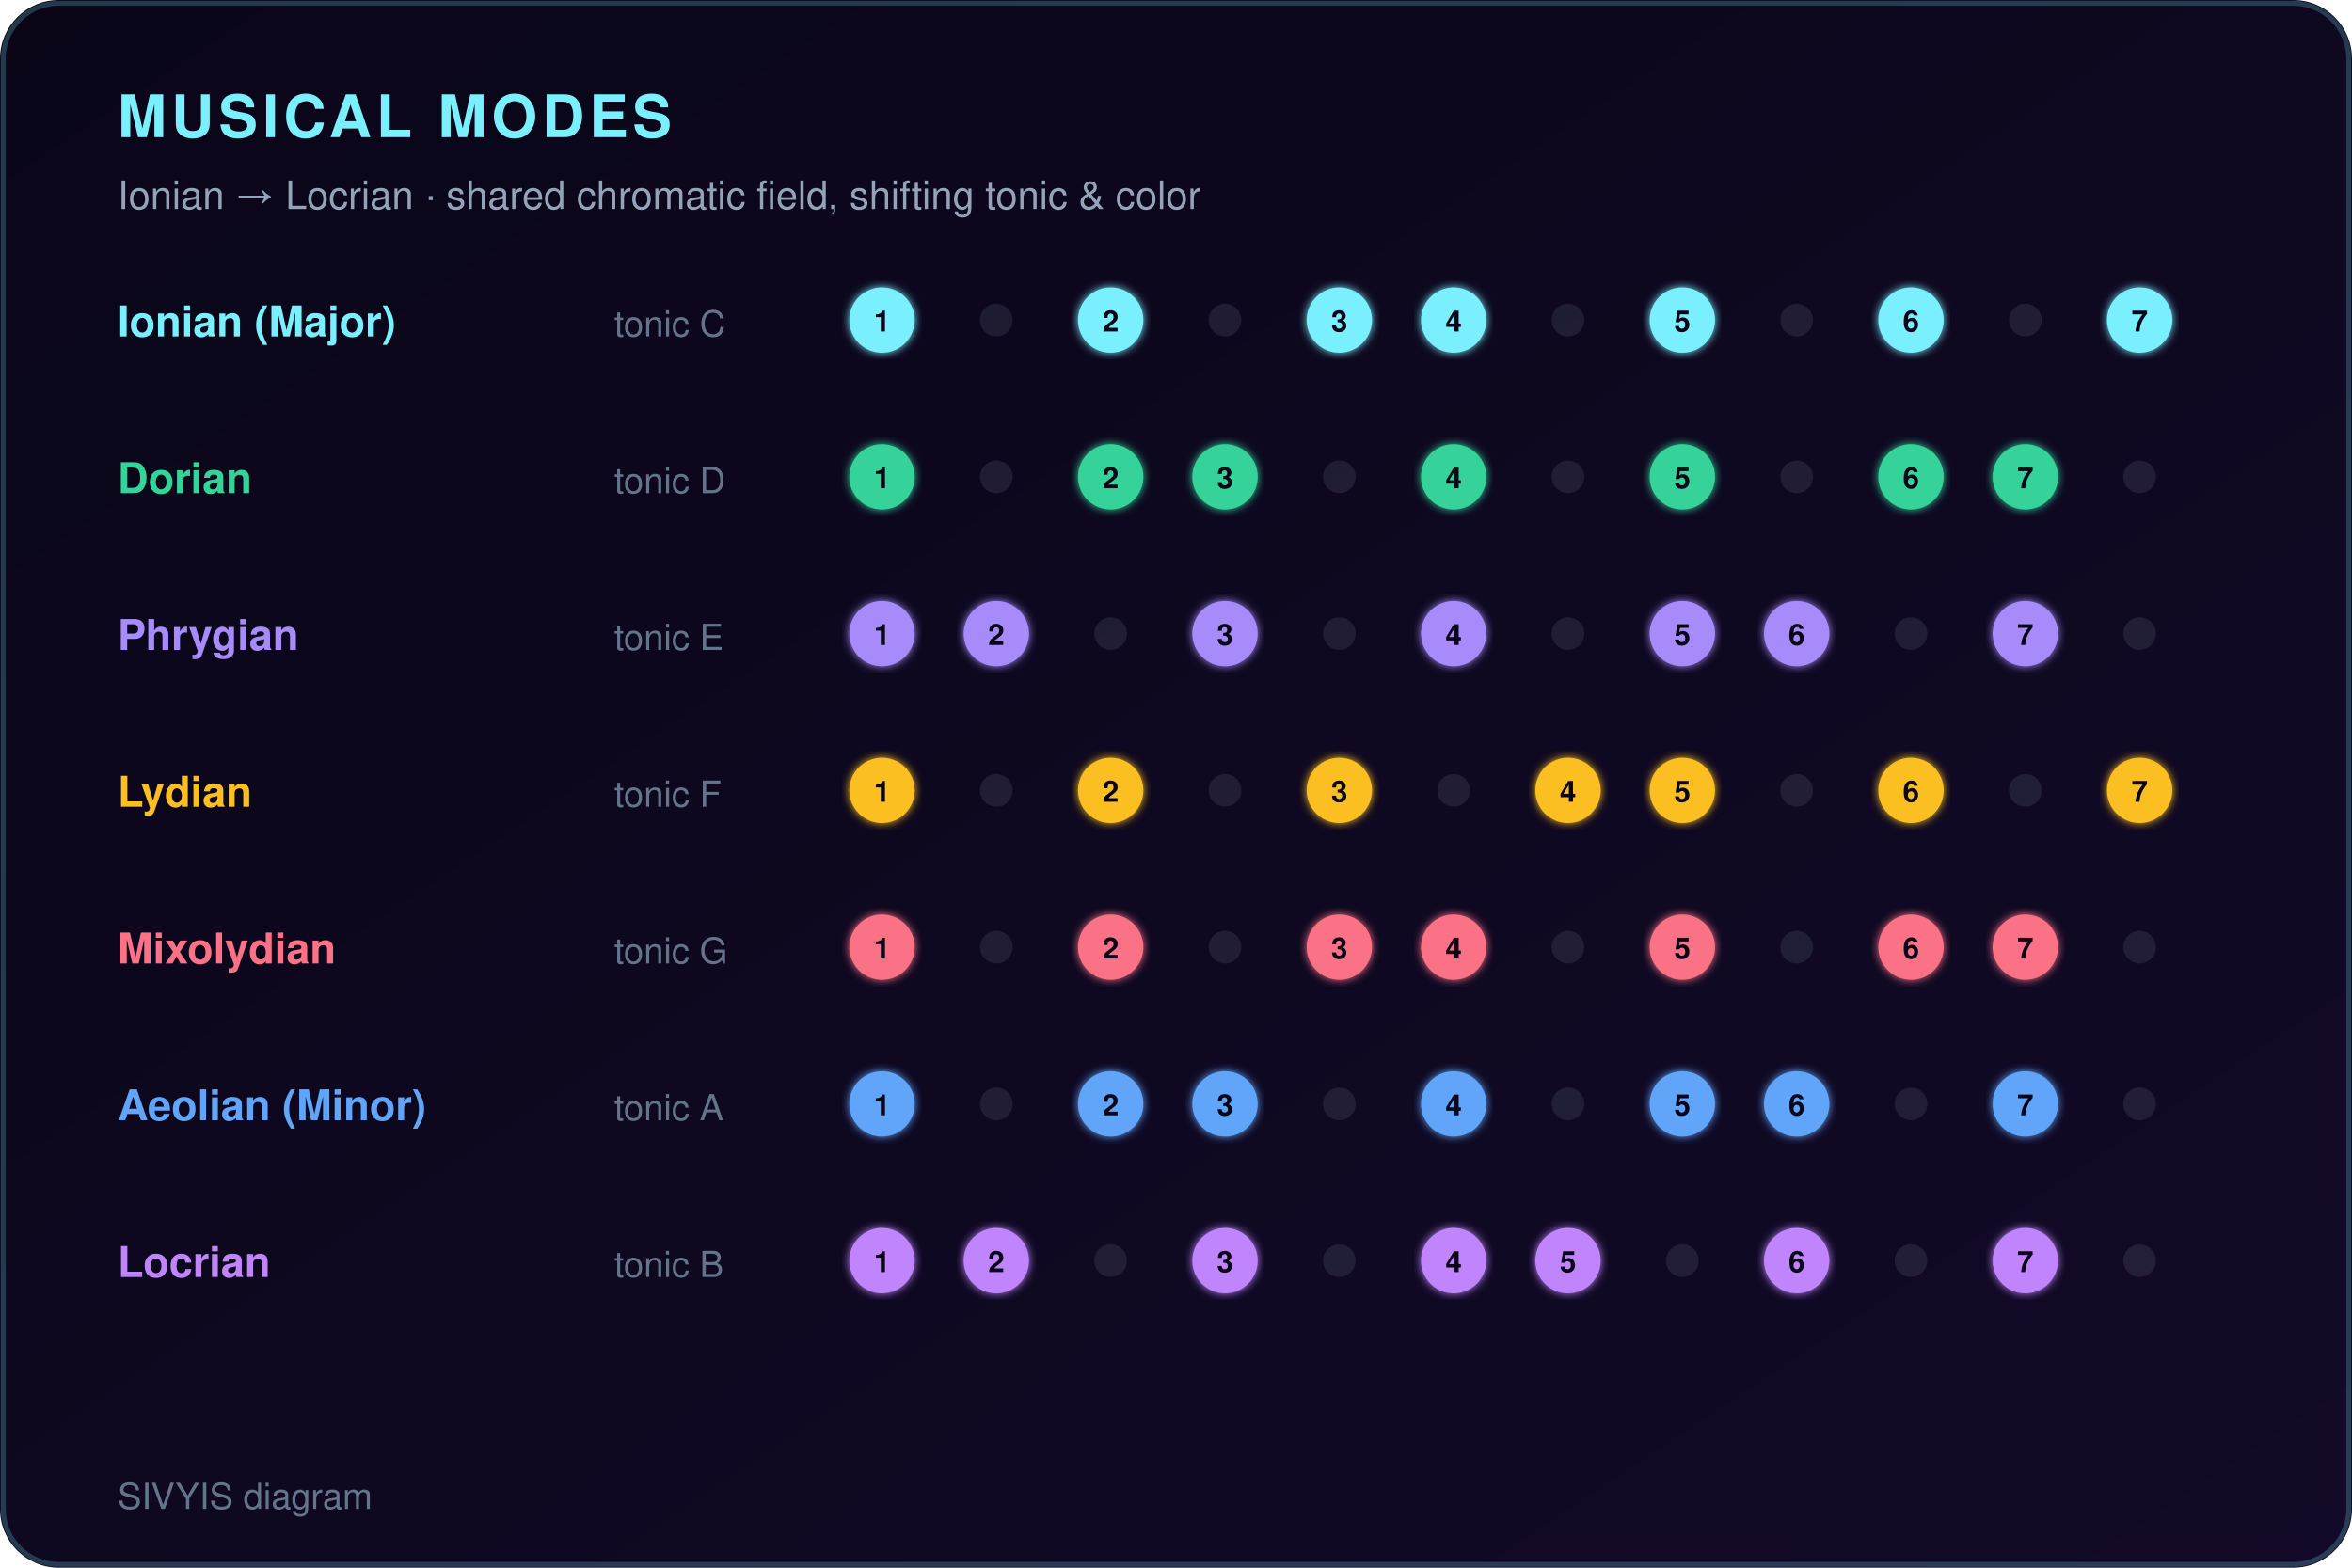
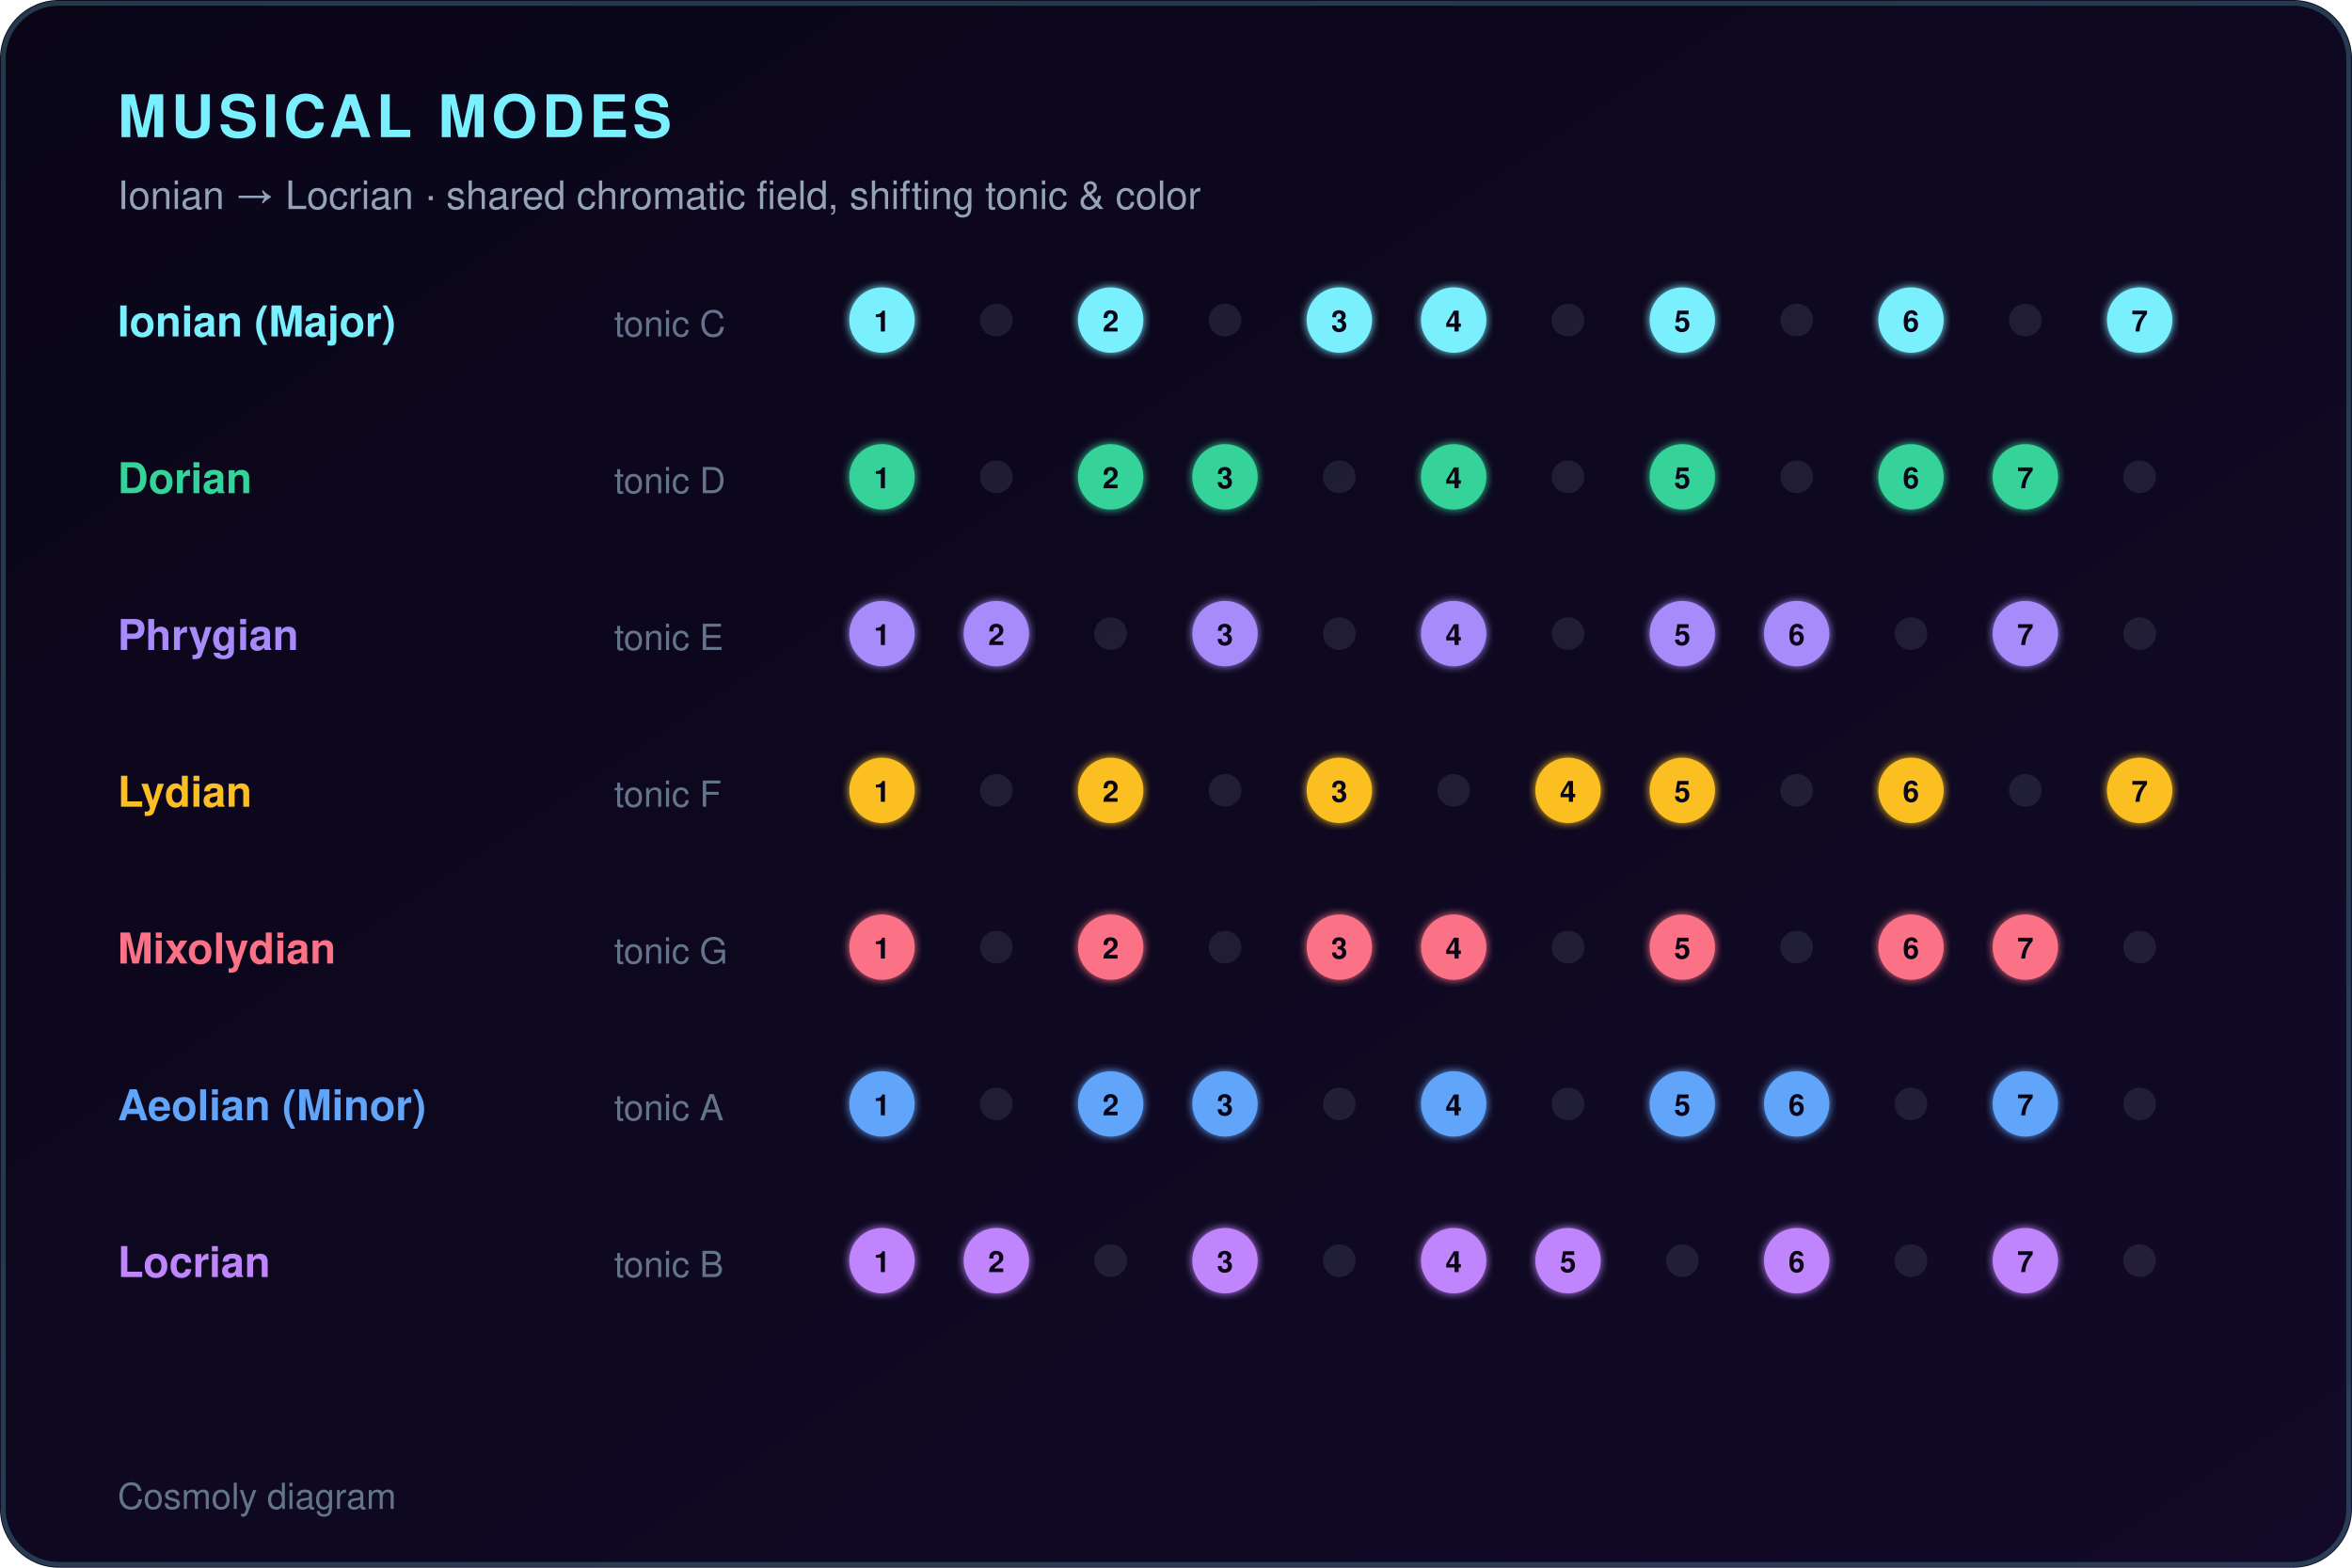
<svg xmlns="http://www.w3.org/2000/svg" viewBox="0 0 720 480" role="img" aria-labelledby="t d">
  <defs>
    <linearGradient id="bg" x1="0" y1="0" x2="1" y2="1">
      <stop offset="0%" stop-color="#0a0618" />
      <stop offset="100%" stop-color="#120a28" />
    </linearGradient>
    <filter id="glow">
      <feGaussianBlur stdDeviation="1.4" result="b" />
      <feMerge>
        <feMergeNode in="b" />
        <feMergeNode in="SourceGraphic" />
      </feMerge>
    </filter>
  </defs>
  <rect width="720" height="480" rx="18" fill="url(#bg)" />
  <rect x="1" y="1" width="718" height="478" rx="17" fill="none" stroke="rgba(122,240,255,0.22)" stroke-width="1.5" />
  <text x="36" y="42" fill="#7af0ff" font-family="Segoe UI, Helvetica, Arial, sans-serif" font-size="18" font-weight="700" letter-spacing="0.08em">MUSICAL MODES</text>
  <text x="36" y="64" fill="#94a3b8" font-family="Segoe UI, Helvetica, Arial, sans-serif" font-size="12">Ionian → Locrian · shared chromatic field, shifting tonic &amp; color</text>
  <text x="36" y="103" fill="#7af0ff" font-family="Segoe UI, Helvetica, Arial, sans-serif" font-size="13" font-weight="600">Ionian (Major)</text>
  <text x="188" y="103" fill="#64748b" font-family="Segoe UI, Helvetica, Arial, sans-serif" font-size="11">tonic C</text>
  <circle cx="270" cy="98" r="10" fill="#7af0ff" filter="url(#glow)" />
  <text x="270" y="101.5" text-anchor="middle" fill="#0a0618" font-family="Segoe UI, Helvetica, Arial, sans-serif" font-size="9" font-weight="700">1</text>
  <circle cx="305" cy="98" r="5" fill="rgba(148,163,184,0.14)" />
  <circle cx="340" cy="98" r="10" fill="#7af0ff" filter="url(#glow)" />
  <text x="340" y="101.5" text-anchor="middle" fill="#0a0618" font-family="Segoe UI, Helvetica, Arial, sans-serif" font-size="9" font-weight="700">2</text>
  <circle cx="375" cy="98" r="5" fill="rgba(148,163,184,0.14)" />
  <circle cx="410" cy="98" r="10" fill="#7af0ff" filter="url(#glow)" />
  <text x="410" y="101.5" text-anchor="middle" fill="#0a0618" font-family="Segoe UI, Helvetica, Arial, sans-serif" font-size="9" font-weight="700">3</text>
  <circle cx="445" cy="98" r="10" fill="#7af0ff" filter="url(#glow)" />
  <text x="445" y="101.5" text-anchor="middle" fill="#0a0618" font-family="Segoe UI, Helvetica, Arial, sans-serif" font-size="9" font-weight="700">4</text>
  <circle cx="480" cy="98" r="5" fill="rgba(148,163,184,0.14)" />
  <circle cx="515" cy="98" r="10" fill="#7af0ff" filter="url(#glow)" />
  <text x="515" y="101.5" text-anchor="middle" fill="#0a0618" font-family="Segoe UI, Helvetica, Arial, sans-serif" font-size="9" font-weight="700">5</text>
  <circle cx="550" cy="98" r="5" fill="rgba(148,163,184,0.14)" />
  <circle cx="585" cy="98" r="10" fill="#7af0ff" filter="url(#glow)" />
  <text x="585" y="101.5" text-anchor="middle" fill="#0a0618" font-family="Segoe UI, Helvetica, Arial, sans-serif" font-size="9" font-weight="700">6</text>
  <circle cx="620" cy="98" r="5" fill="rgba(148,163,184,0.14)" />
  <circle cx="655" cy="98" r="10" fill="#7af0ff" filter="url(#glow)" />
  <text x="655" y="101.5" text-anchor="middle" fill="#0a0618" font-family="Segoe UI, Helvetica, Arial, sans-serif" font-size="9" font-weight="700">7</text>
  <text x="36" y="151" fill="#34d399" font-family="Segoe UI, Helvetica, Arial, sans-serif" font-size="13" font-weight="600">Dorian</text>
  <text x="188" y="151" fill="#64748b" font-family="Segoe UI, Helvetica, Arial, sans-serif" font-size="11">tonic D</text>
  <circle cx="270" cy="146" r="10" fill="#34d399" filter="url(#glow)" />
  <text x="270" y="149.5" text-anchor="middle" fill="#0a0618" font-family="Segoe UI, Helvetica, Arial, sans-serif" font-size="9" font-weight="700">1</text>
  <circle cx="305" cy="146" r="5" fill="rgba(148,163,184,0.14)" />
  <circle cx="340" cy="146" r="10" fill="#34d399" filter="url(#glow)" />
  <text x="340" y="149.5" text-anchor="middle" fill="#0a0618" font-family="Segoe UI, Helvetica, Arial, sans-serif" font-size="9" font-weight="700">2</text>
  <circle cx="375" cy="146" r="10" fill="#34d399" filter="url(#glow)" />
  <text x="375" y="149.5" text-anchor="middle" fill="#0a0618" font-family="Segoe UI, Helvetica, Arial, sans-serif" font-size="9" font-weight="700">3</text>
  <circle cx="410" cy="146" r="5" fill="rgba(148,163,184,0.14)" />
  <circle cx="445" cy="146" r="10" fill="#34d399" filter="url(#glow)" />
  <text x="445" y="149.5" text-anchor="middle" fill="#0a0618" font-family="Segoe UI, Helvetica, Arial, sans-serif" font-size="9" font-weight="700">4</text>
  <circle cx="480" cy="146" r="5" fill="rgba(148,163,184,0.14)" />
  <circle cx="515" cy="146" r="10" fill="#34d399" filter="url(#glow)" />
  <text x="515" y="149.5" text-anchor="middle" fill="#0a0618" font-family="Segoe UI, Helvetica, Arial, sans-serif" font-size="9" font-weight="700">5</text>
  <circle cx="550" cy="146" r="5" fill="rgba(148,163,184,0.14)" />
  <circle cx="585" cy="146" r="10" fill="#34d399" filter="url(#glow)" />
  <text x="585" y="149.5" text-anchor="middle" fill="#0a0618" font-family="Segoe UI, Helvetica, Arial, sans-serif" font-size="9" font-weight="700">6</text>
  <circle cx="620" cy="146" r="10" fill="#34d399" filter="url(#glow)" />
  <text x="620" y="149.5" text-anchor="middle" fill="#0a0618" font-family="Segoe UI, Helvetica, Arial, sans-serif" font-size="9" font-weight="700">7</text>
  <circle cx="655" cy="146" r="5" fill="rgba(148,163,184,0.14)" />
  <text x="36" y="199" fill="#a78bfa" font-family="Segoe UI, Helvetica, Arial, sans-serif" font-size="13" font-weight="600">Phrygian</text>
  <text x="188" y="199" fill="#64748b" font-family="Segoe UI, Helvetica, Arial, sans-serif" font-size="11">tonic E</text>
  <circle cx="270" cy="194" r="10" fill="#a78bfa" filter="url(#glow)" />
  <text x="270" y="197.5" text-anchor="middle" fill="#0a0618" font-family="Segoe UI, Helvetica, Arial, sans-serif" font-size="9" font-weight="700">1</text>
  <circle cx="305" cy="194" r="10" fill="#a78bfa" filter="url(#glow)" />
  <text x="305" y="197.5" text-anchor="middle" fill="#0a0618" font-family="Segoe UI, Helvetica, Arial, sans-serif" font-size="9" font-weight="700">2</text>
  <circle cx="340" cy="194" r="5" fill="rgba(148,163,184,0.14)" />
  <circle cx="375" cy="194" r="10" fill="#a78bfa" filter="url(#glow)" />
  <text x="375" y="197.5" text-anchor="middle" fill="#0a0618" font-family="Segoe UI, Helvetica, Arial, sans-serif" font-size="9" font-weight="700">3</text>
  <circle cx="410" cy="194" r="5" fill="rgba(148,163,184,0.14)" />
  <circle cx="445" cy="194" r="10" fill="#a78bfa" filter="url(#glow)" />
  <text x="445" y="197.5" text-anchor="middle" fill="#0a0618" font-family="Segoe UI, Helvetica, Arial, sans-serif" font-size="9" font-weight="700">4</text>
  <circle cx="480" cy="194" r="5" fill="rgba(148,163,184,0.14)" />
  <circle cx="515" cy="194" r="10" fill="#a78bfa" filter="url(#glow)" />
  <text x="515" y="197.5" text-anchor="middle" fill="#0a0618" font-family="Segoe UI, Helvetica, Arial, sans-serif" font-size="9" font-weight="700">5</text>
  <circle cx="550" cy="194" r="10" fill="#a78bfa" filter="url(#glow)" />
  <text x="550" y="197.5" text-anchor="middle" fill="#0a0618" font-family="Segoe UI, Helvetica, Arial, sans-serif" font-size="9" font-weight="700">6</text>
  <circle cx="585" cy="194" r="5" fill="rgba(148,163,184,0.14)" />
  <circle cx="620" cy="194" r="10" fill="#a78bfa" filter="url(#glow)" />
  <text x="620" y="197.5" text-anchor="middle" fill="#0a0618" font-family="Segoe UI, Helvetica, Arial, sans-serif" font-size="9" font-weight="700">7</text>
  <circle cx="655" cy="194" r="5" fill="rgba(148,163,184,0.14)" />
  <text x="36" y="247" fill="#fbbf24" font-family="Segoe UI, Helvetica, Arial, sans-serif" font-size="13" font-weight="600">Lydian</text>
  <text x="188" y="247" fill="#64748b" font-family="Segoe UI, Helvetica, Arial, sans-serif" font-size="11">tonic F</text>
  <circle cx="270" cy="242" r="10" fill="#fbbf24" filter="url(#glow)" />
  <text x="270" y="245.5" text-anchor="middle" fill="#0a0618" font-family="Segoe UI, Helvetica, Arial, sans-serif" font-size="9" font-weight="700">1</text>
  <circle cx="305" cy="242" r="5" fill="rgba(148,163,184,0.14)" />
  <circle cx="340" cy="242" r="10" fill="#fbbf24" filter="url(#glow)" />
  <text x="340" y="245.5" text-anchor="middle" fill="#0a0618" font-family="Segoe UI, Helvetica, Arial, sans-serif" font-size="9" font-weight="700">2</text>
  <circle cx="375" cy="242" r="5" fill="rgba(148,163,184,0.14)" />
  <circle cx="410" cy="242" r="10" fill="#fbbf24" filter="url(#glow)" />
  <text x="410" y="245.5" text-anchor="middle" fill="#0a0618" font-family="Segoe UI, Helvetica, Arial, sans-serif" font-size="9" font-weight="700">3</text>
  <circle cx="445" cy="242" r="5" fill="rgba(148,163,184,0.14)" />
  <circle cx="480" cy="242" r="10" fill="#fbbf24" filter="url(#glow)" />
  <text x="480" y="245.5" text-anchor="middle" fill="#0a0618" font-family="Segoe UI, Helvetica, Arial, sans-serif" font-size="9" font-weight="700">4</text>
  <circle cx="515" cy="242" r="10" fill="#fbbf24" filter="url(#glow)" />
  <text x="515" y="245.5" text-anchor="middle" fill="#0a0618" font-family="Segoe UI, Helvetica, Arial, sans-serif" font-size="9" font-weight="700">5</text>
  <circle cx="550" cy="242" r="5" fill="rgba(148,163,184,0.14)" />
  <circle cx="585" cy="242" r="10" fill="#fbbf24" filter="url(#glow)" />
  <text x="585" y="245.5" text-anchor="middle" fill="#0a0618" font-family="Segoe UI, Helvetica, Arial, sans-serif" font-size="9" font-weight="700">6</text>
  <circle cx="620" cy="242" r="5" fill="rgba(148,163,184,0.14)" />
  <circle cx="655" cy="242" r="10" fill="#fbbf24" filter="url(#glow)" />
  <text x="655" y="245.5" text-anchor="middle" fill="#0a0618" font-family="Segoe UI, Helvetica, Arial, sans-serif" font-size="9" font-weight="700">7</text>
  <text x="36" y="295" fill="#fb7185" font-family="Segoe UI, Helvetica, Arial, sans-serif" font-size="13" font-weight="600">Mixolydian</text>
  <text x="188" y="295" fill="#64748b" font-family="Segoe UI, Helvetica, Arial, sans-serif" font-size="11">tonic G</text>
  <circle cx="270" cy="290" r="10" fill="#fb7185" filter="url(#glow)" />
  <text x="270" y="293.5" text-anchor="middle" fill="#0a0618" font-family="Segoe UI, Helvetica, Arial, sans-serif" font-size="9" font-weight="700">1</text>
  <circle cx="305" cy="290" r="5" fill="rgba(148,163,184,0.14)" />
  <circle cx="340" cy="290" r="10" fill="#fb7185" filter="url(#glow)" />
  <text x="340" y="293.5" text-anchor="middle" fill="#0a0618" font-family="Segoe UI, Helvetica, Arial, sans-serif" font-size="9" font-weight="700">2</text>
  <circle cx="375" cy="290" r="5" fill="rgba(148,163,184,0.14)" />
  <circle cx="410" cy="290" r="10" fill="#fb7185" filter="url(#glow)" />
  <text x="410" y="293.5" text-anchor="middle" fill="#0a0618" font-family="Segoe UI, Helvetica, Arial, sans-serif" font-size="9" font-weight="700">3</text>
  <circle cx="445" cy="290" r="10" fill="#fb7185" filter="url(#glow)" />
  <text x="445" y="293.5" text-anchor="middle" fill="#0a0618" font-family="Segoe UI, Helvetica, Arial, sans-serif" font-size="9" font-weight="700">4</text>
  <circle cx="480" cy="290" r="5" fill="rgba(148,163,184,0.14)" />
  <circle cx="515" cy="290" r="10" fill="#fb7185" filter="url(#glow)" />
  <text x="515" y="293.5" text-anchor="middle" fill="#0a0618" font-family="Segoe UI, Helvetica, Arial, sans-serif" font-size="9" font-weight="700">5</text>
  <circle cx="550" cy="290" r="5" fill="rgba(148,163,184,0.14)" />
  <circle cx="585" cy="290" r="10" fill="#fb7185" filter="url(#glow)" />
  <text x="585" y="293.5" text-anchor="middle" fill="#0a0618" font-family="Segoe UI, Helvetica, Arial, sans-serif" font-size="9" font-weight="700">6</text>
  <circle cx="620" cy="290" r="10" fill="#fb7185" filter="url(#glow)" />
  <text x="620" y="293.5" text-anchor="middle" fill="#0a0618" font-family="Segoe UI, Helvetica, Arial, sans-serif" font-size="9" font-weight="700">7</text>
  <circle cx="655" cy="290" r="5" fill="rgba(148,163,184,0.14)" />
  <text x="36" y="343" fill="#60a5fa" font-family="Segoe UI, Helvetica, Arial, sans-serif" font-size="13" font-weight="600">Aeolian (Minor)</text>
  <text x="188" y="343" fill="#64748b" font-family="Segoe UI, Helvetica, Arial, sans-serif" font-size="11">tonic A</text>
  <circle cx="270" cy="338" r="10" fill="#60a5fa" filter="url(#glow)" />
  <text x="270" y="341.5" text-anchor="middle" fill="#0a0618" font-family="Segoe UI, Helvetica, Arial, sans-serif" font-size="9" font-weight="700">1</text>
  <circle cx="305" cy="338" r="5" fill="rgba(148,163,184,0.14)" />
  <circle cx="340" cy="338" r="10" fill="#60a5fa" filter="url(#glow)" />
  <text x="340" y="341.5" text-anchor="middle" fill="#0a0618" font-family="Segoe UI, Helvetica, Arial, sans-serif" font-size="9" font-weight="700">2</text>
  <circle cx="375" cy="338" r="10" fill="#60a5fa" filter="url(#glow)" />
  <text x="375" y="341.5" text-anchor="middle" fill="#0a0618" font-family="Segoe UI, Helvetica, Arial, sans-serif" font-size="9" font-weight="700">3</text>
  <circle cx="410" cy="338" r="5" fill="rgba(148,163,184,0.14)" />
  <circle cx="445" cy="338" r="10" fill="#60a5fa" filter="url(#glow)" />
  <text x="445" y="341.5" text-anchor="middle" fill="#0a0618" font-family="Segoe UI, Helvetica, Arial, sans-serif" font-size="9" font-weight="700">4</text>
  <circle cx="480" cy="338" r="5" fill="rgba(148,163,184,0.14)" />
  <circle cx="515" cy="338" r="10" fill="#60a5fa" filter="url(#glow)" />
  <text x="515" y="341.5" text-anchor="middle" fill="#0a0618" font-family="Segoe UI, Helvetica, Arial, sans-serif" font-size="9" font-weight="700">5</text>
  <circle cx="550" cy="338" r="10" fill="#60a5fa" filter="url(#glow)" />
  <text x="550" y="341.5" text-anchor="middle" fill="#0a0618" font-family="Segoe UI, Helvetica, Arial, sans-serif" font-size="9" font-weight="700">6</text>
  <circle cx="585" cy="338" r="5" fill="rgba(148,163,184,0.14)" />
  <circle cx="620" cy="338" r="10" fill="#60a5fa" filter="url(#glow)" />
  <text x="620" y="341.5" text-anchor="middle" fill="#0a0618" font-family="Segoe UI, Helvetica, Arial, sans-serif" font-size="9" font-weight="700">7</text>
  <circle cx="655" cy="338" r="5" fill="rgba(148,163,184,0.14)" />
  <text x="36" y="391" fill="#c084fc" font-family="Segoe UI, Helvetica, Arial, sans-serif" font-size="13" font-weight="600">Locrian</text>
  <text x="188" y="391" fill="#64748b" font-family="Segoe UI, Helvetica, Arial, sans-serif" font-size="11">tonic B</text>
  <circle cx="270" cy="386" r="10" fill="#c084fc" filter="url(#glow)" />
  <text x="270" y="389.5" text-anchor="middle" fill="#0a0618" font-family="Segoe UI, Helvetica, Arial, sans-serif" font-size="9" font-weight="700">1</text>
  <circle cx="305" cy="386" r="10" fill="#c084fc" filter="url(#glow)" />
  <text x="305" y="389.5" text-anchor="middle" fill="#0a0618" font-family="Segoe UI, Helvetica, Arial, sans-serif" font-size="9" font-weight="700">2</text>
  <circle cx="340" cy="386" r="5" fill="rgba(148,163,184,0.14)" />
  <circle cx="375" cy="386" r="10" fill="#c084fc" filter="url(#glow)" />
  <text x="375" y="389.5" text-anchor="middle" fill="#0a0618" font-family="Segoe UI, Helvetica, Arial, sans-serif" font-size="9" font-weight="700">3</text>
  <circle cx="410" cy="386" r="5" fill="rgba(148,163,184,0.14)" />
  <circle cx="445" cy="386" r="10" fill="#c084fc" filter="url(#glow)" />
  <text x="445" y="389.5" text-anchor="middle" fill="#0a0618" font-family="Segoe UI, Helvetica, Arial, sans-serif" font-size="9" font-weight="700">4</text>
  <circle cx="480" cy="386" r="10" fill="#c084fc" filter="url(#glow)" />
  <text x="480" y="389.5" text-anchor="middle" fill="#0a0618" font-family="Segoe UI, Helvetica, Arial, sans-serif" font-size="9" font-weight="700">5</text>
  <circle cx="515" cy="386" r="5" fill="rgba(148,163,184,0.14)" />
  <circle cx="550" cy="386" r="10" fill="#c084fc" filter="url(#glow)" />
  <text x="550" y="389.5" text-anchor="middle" fill="#0a0618" font-family="Segoe UI, Helvetica, Arial, sans-serif" font-size="9" font-weight="700">6</text>
  <circle cx="585" cy="386" r="5" fill="rgba(148,163,184,0.14)" />
  <circle cx="620" cy="386" r="10" fill="#c084fc" filter="url(#glow)" />
  <text x="620" y="389.5" text-anchor="middle" fill="#0a0618" font-family="Segoe UI, Helvetica, Arial, sans-serif" font-size="9" font-weight="700">7</text>
  <circle cx="655" cy="386" r="5" fill="rgba(148,163,184,0.14)" />
-   <text x="36" y="462" fill="#64748b" font-family="Segoe UI, Helvetica, Arial, sans-serif" font-size="11">SIVYIS diagram</text>
+   <text x="36" y="462" fill="#64748b" font-family="Segoe UI, Helvetica, Arial, sans-serif" font-size="11">Cosmoly diagram</text>
</svg>
